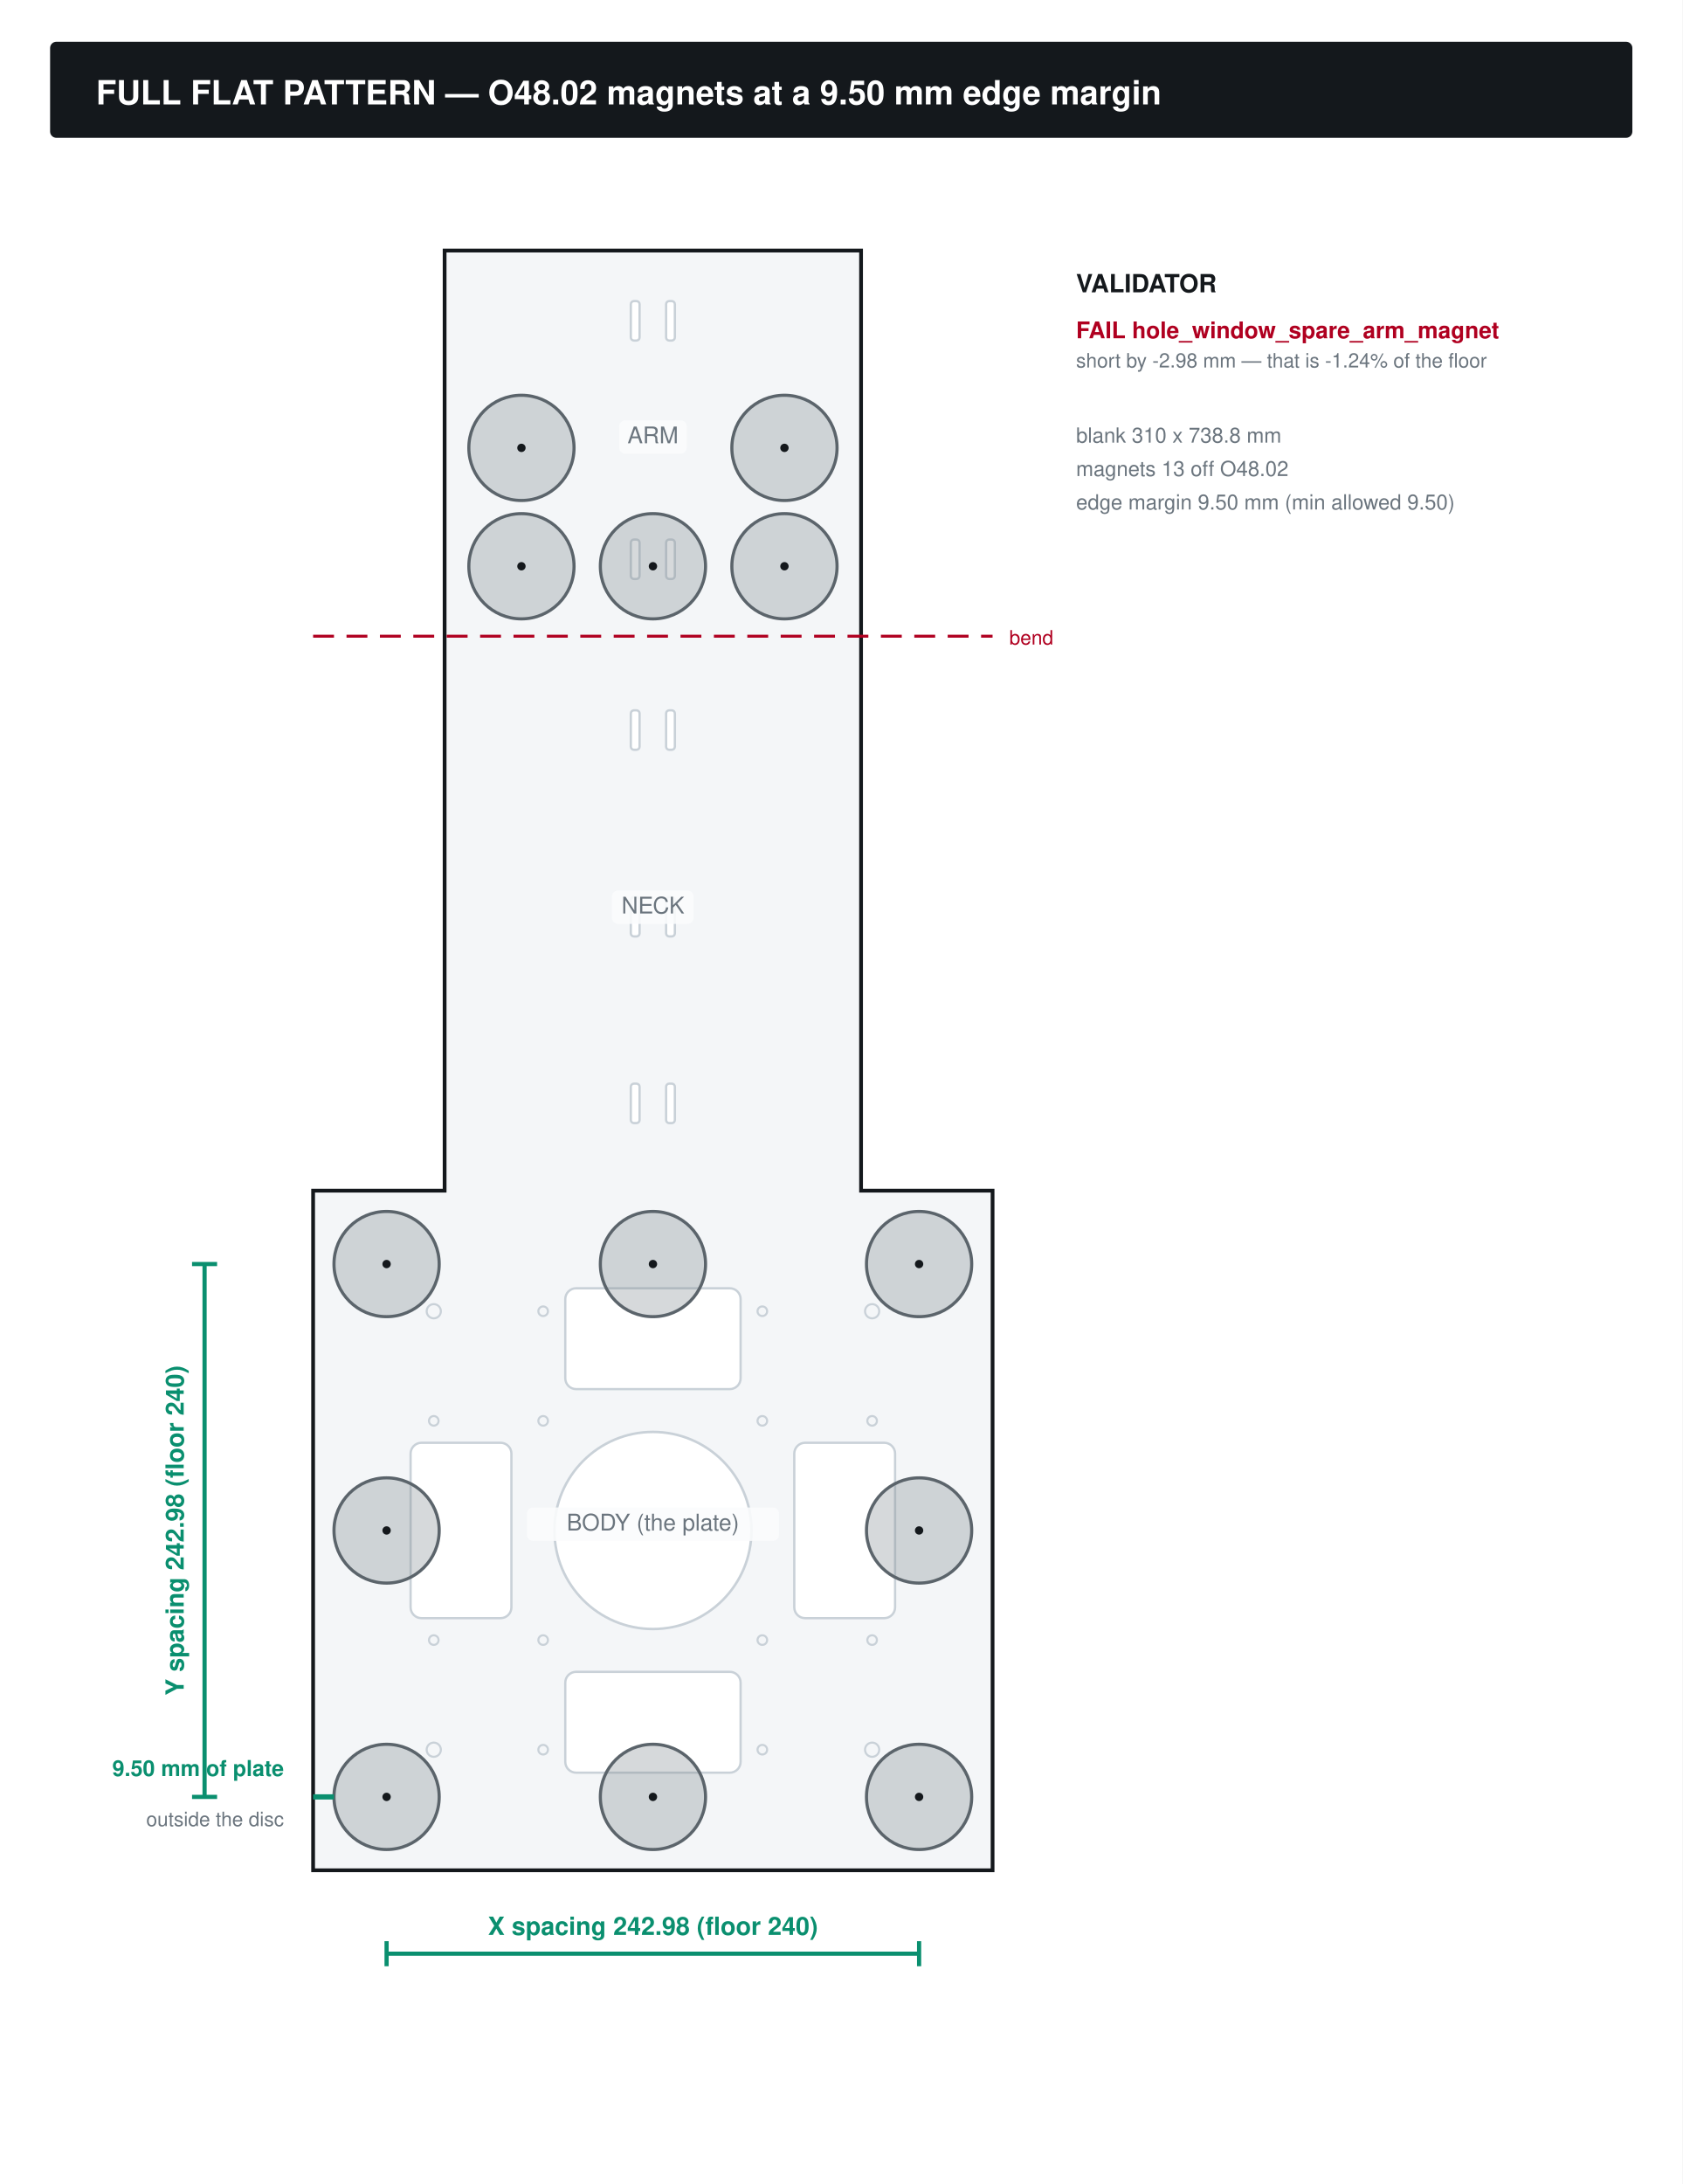
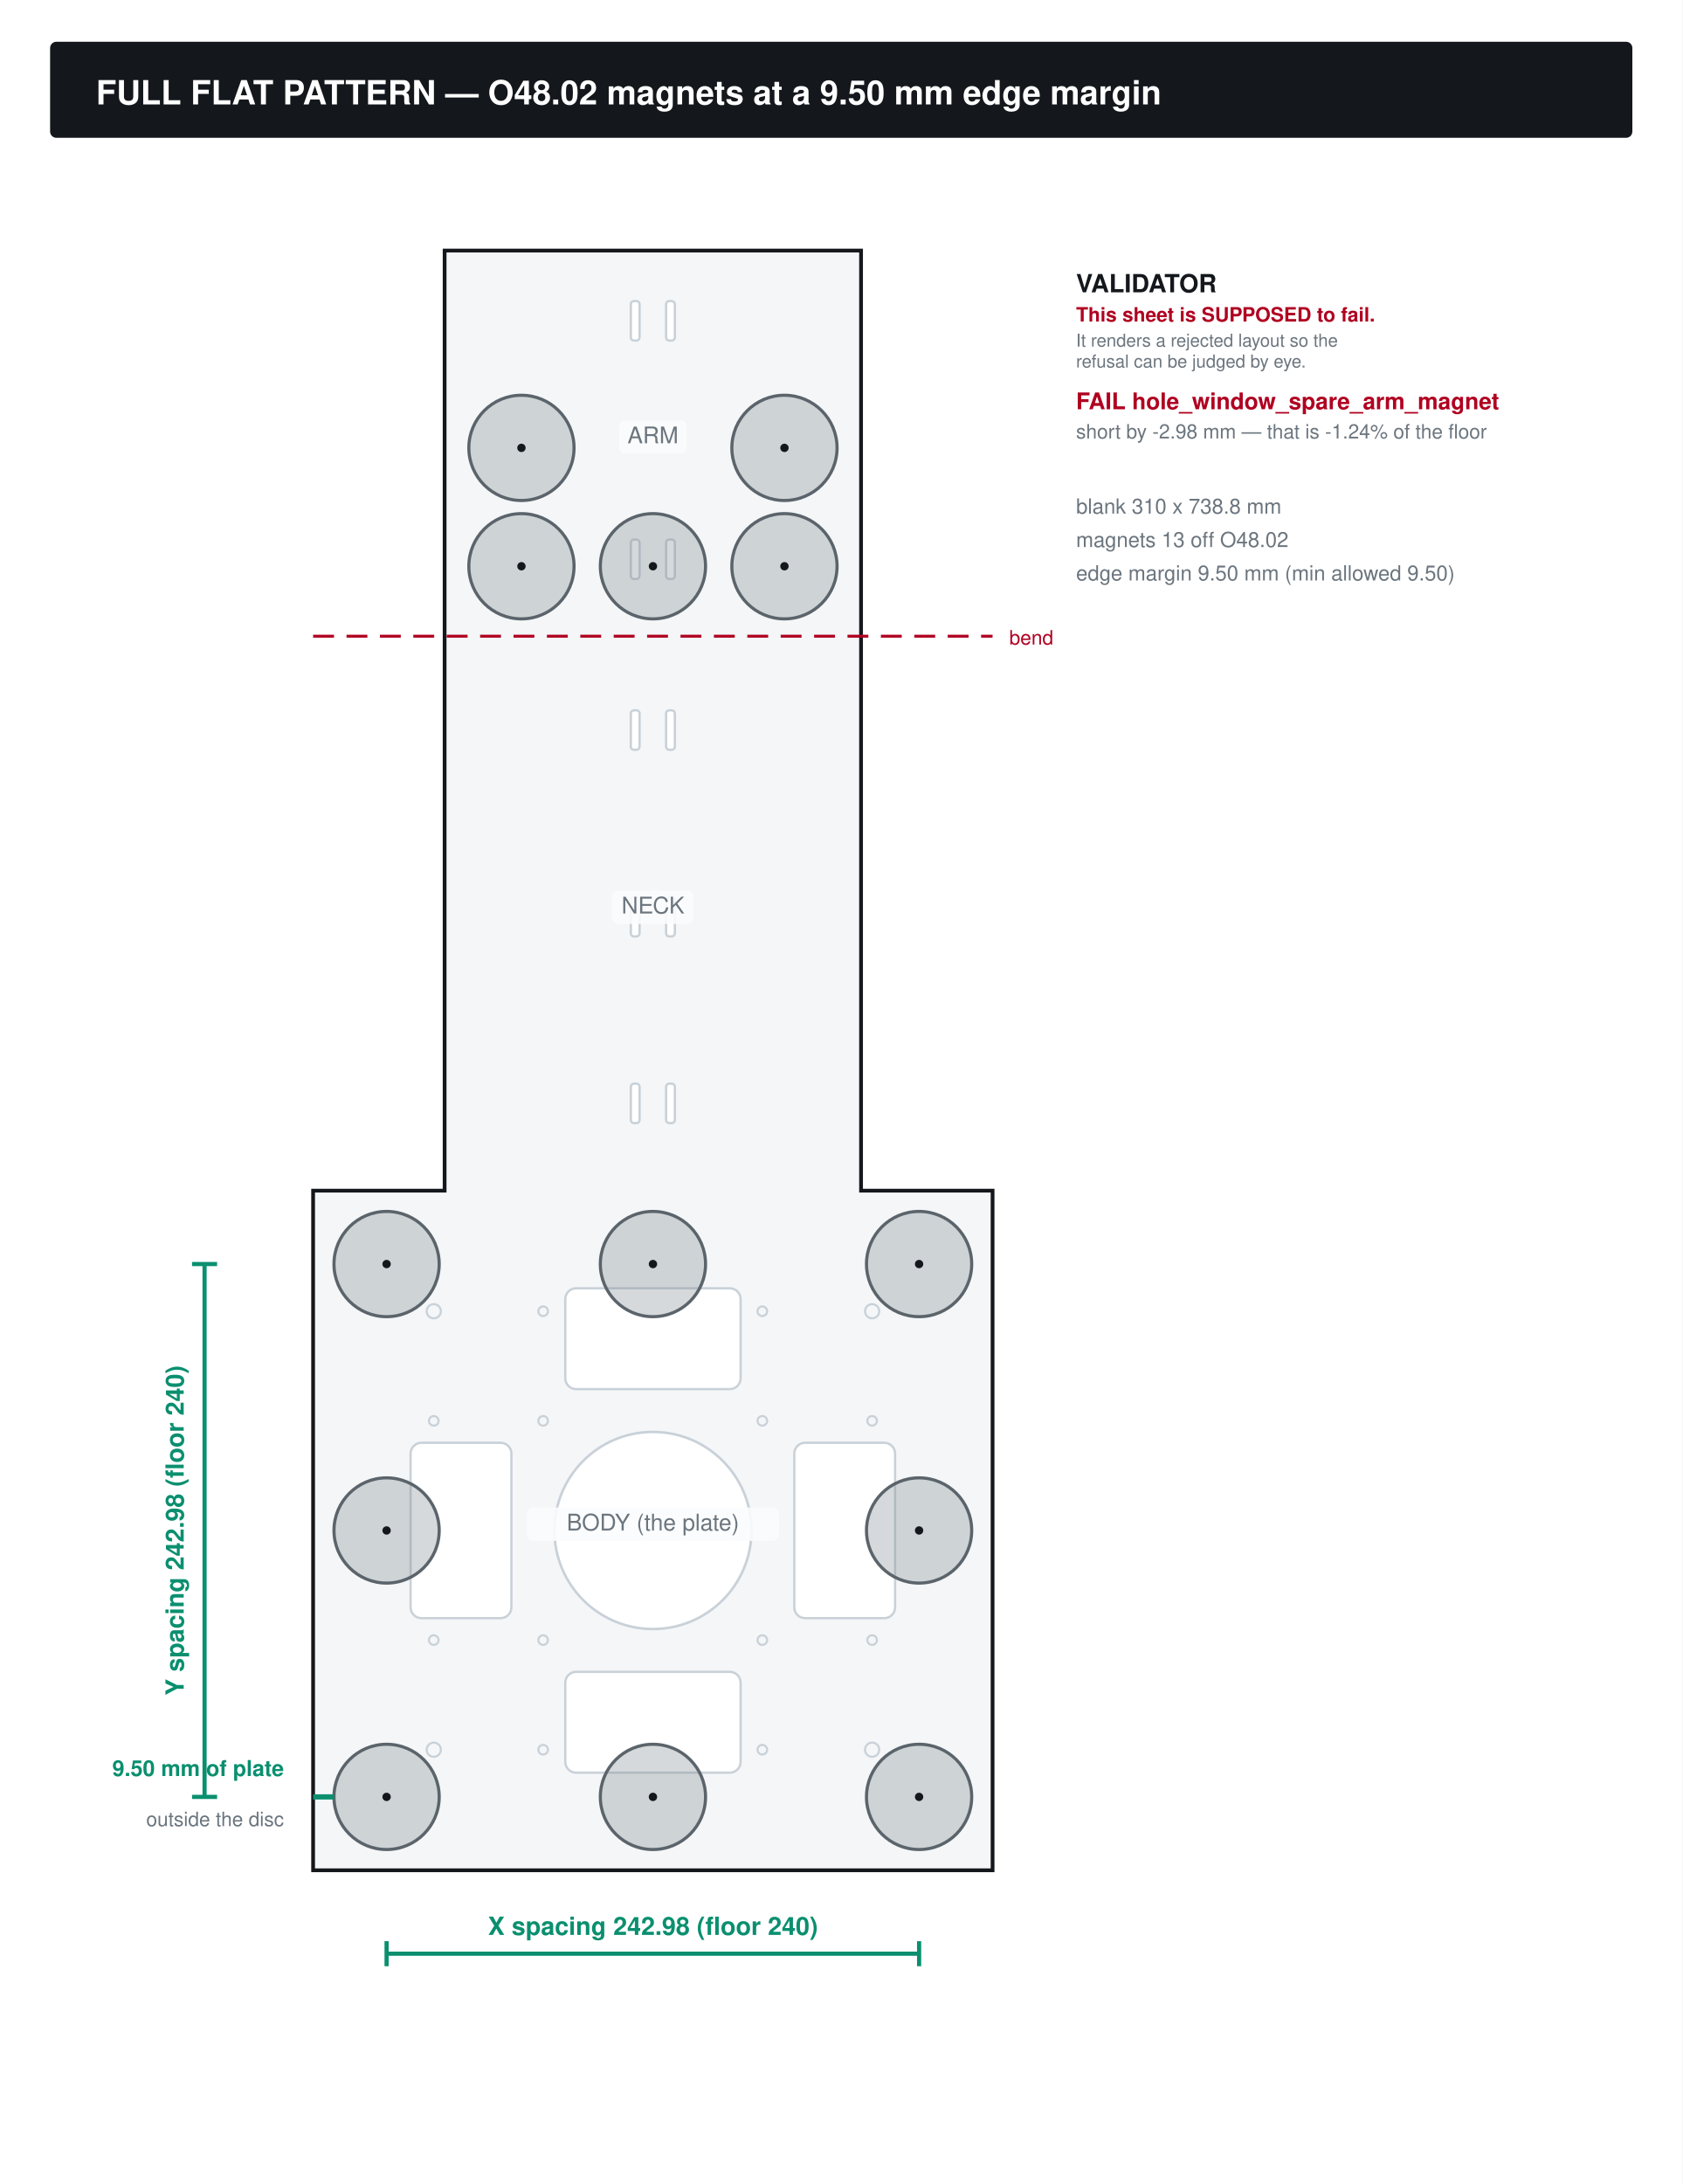
<svg xmlns="http://www.w3.org/2000/svg" width="806" height="1046" viewBox="0 0 806 1046">
  <rect width="806" height="1046" fill="#fff" />
  <rect x="24" y="20" width="758" height="46" fill="#14181c" rx="3" />
  <text x="46.0" y="50.0" font-family="Helvetica,Arial,sans-serif" font-size="16" text-anchor="start" fill="#fff" font-weight="bold">FULL FLAT PATTERN — O48.02 magnets at a 9.50 mm edge margin</text>
  <polygon points="150.00,895.75 475.50,895.75 475.50,570.25 412.50,570.25 412.50,120.00 213.00,120.00 213.00,570.25 150.00,570.25" fill="#f4f6f8" stroke="#14181c" stroke-width="1.8" />
  <line x1="150.0" y1="304.7" x2="475.5" y2="304.7" stroke="#b00020" stroke-width="1.4" stroke-dasharray="10 6" />
  <text x="483.5" y="308.7" font-family="Helvetica,Arial,sans-serif" font-size="9.5" text-anchor="start" fill="#b00020" font-weight="normal">bend</text>
  <circle cx="312.8" cy="733.0" r="47.2" fill="#fff" stroke="#c9d1d8" stroke-width="1.2" />
  <rect x="270.8" y="617.0" width="84.0" height="48.3" rx="5.2" fill="#fff" stroke="#c9d1d8" stroke-width="1.1" />
  <rect x="270.8" y="800.7" width="84.0" height="48.3" rx="5.2" fill="#fff" stroke="#c9d1d8" stroke-width="1.1" />
  <rect x="196.7" y="691.0" width="48.3" height="84.0" rx="5.2" fill="#fff" stroke="#c9d1d8" stroke-width="1.1" />
  <rect x="380.5" y="691.0" width="48.3" height="84.0" rx="5.2" fill="#fff" stroke="#c9d1d8" stroke-width="1.1" />
  <rect x="302.2" y="519.0" width="4.2" height="18.9" rx="1.5" fill="#fff" stroke="#c9d1d8" stroke-width="1.1" />
  <rect x="319.1" y="519.0" width="4.2" height="18.9" rx="1.5" fill="#fff" stroke="#c9d1d8" stroke-width="1.1" />
  <rect x="302.2" y="429.6" width="4.2" height="18.9" rx="1.5" fill="#fff" stroke="#c9d1d8" stroke-width="1.1" />
  <rect x="319.1" y="429.6" width="4.2" height="18.9" rx="1.5" fill="#fff" stroke="#c9d1d8" stroke-width="1.1" />
  <rect x="302.2" y="340.2" width="4.2" height="18.9" rx="1.5" fill="#fff" stroke="#c9d1d8" stroke-width="1.1" />
  <rect x="319.1" y="340.2" width="4.2" height="18.9" rx="1.5" fill="#fff" stroke="#c9d1d8" stroke-width="1.1" />
  <rect x="302.2" y="258.4" width="4.2" height="18.9" rx="1.5" fill="#fff" stroke="#c9d1d8" stroke-width="1.1" />
  <rect x="319.1" y="258.4" width="4.2" height="18.9" rx="1.5" fill="#fff" stroke="#c9d1d8" stroke-width="1.1" />
  <rect x="302.2" y="144.2" width="4.2" height="18.9" rx="1.5" fill="#fff" stroke="#c9d1d8" stroke-width="1.1" />
  <rect x="319.1" y="144.2" width="4.2" height="18.9" rx="1.5" fill="#fff" stroke="#c9d1d8" stroke-width="1.1" />
  <circle cx="260.2" cy="785.5" r="2.3" fill="none" stroke="#c9d1d8" stroke-width="1" />
  <circle cx="260.2" cy="680.5" r="2.3" fill="none" stroke="#c9d1d8" stroke-width="1" />
  <circle cx="365.2" cy="785.5" r="2.3" fill="none" stroke="#c9d1d8" stroke-width="1" />
  <circle cx="365.2" cy="680.5" r="2.3" fill="none" stroke="#c9d1d8" stroke-width="1" />
  <circle cx="207.8" cy="785.5" r="2.3" fill="none" stroke="#c9d1d8" stroke-width="1" />
  <circle cx="207.8" cy="680.5" r="2.3" fill="none" stroke="#c9d1d8" stroke-width="1" />
  <circle cx="417.8" cy="785.5" r="2.3" fill="none" stroke="#c9d1d8" stroke-width="1" />
  <circle cx="417.8" cy="680.5" r="2.3" fill="none" stroke="#c9d1d8" stroke-width="1" />
  <circle cx="260.2" cy="838.0" r="2.3" fill="none" stroke="#c9d1d8" stroke-width="1" />
  <circle cx="260.2" cy="628.0" r="2.3" fill="none" stroke="#c9d1d8" stroke-width="1" />
  <circle cx="365.2" cy="838.0" r="2.3" fill="none" stroke="#c9d1d8" stroke-width="1" />
  <circle cx="365.2" cy="628.0" r="2.3" fill="none" stroke="#c9d1d8" stroke-width="1" />
  <circle cx="207.8" cy="838.0" r="3.4" fill="none" stroke="#c9d1d8" stroke-width="1" />
  <circle cx="207.8" cy="628.0" r="3.4" fill="none" stroke="#c9d1d8" stroke-width="1" />
  <circle cx="417.8" cy="838.0" r="3.4" fill="none" stroke="#c9d1d8" stroke-width="1" />
  <circle cx="417.8" cy="628.0" r="3.4" fill="none" stroke="#c9d1d8" stroke-width="1" />
  <circle cx="185.2" cy="860.6" r="25.2" fill="#7d868d" fill-opacity="0.32" stroke="#5b646b" stroke-width="1.5" />
  <circle cx="185.2" cy="860.6" r="2" fill="#14181c" />
  <circle cx="185.2" cy="605.4" r="25.2" fill="#7d868d" fill-opacity="0.32" stroke="#5b646b" stroke-width="1.5" />
  <circle cx="185.2" cy="605.4" r="2" fill="#14181c" />
  <circle cx="440.3" cy="860.6" r="25.2" fill="#7d868d" fill-opacity="0.32" stroke="#5b646b" stroke-width="1.5" />
  <circle cx="440.3" cy="860.6" r="2" fill="#14181c" />
  <circle cx="440.3" cy="605.4" r="25.2" fill="#7d868d" fill-opacity="0.32" stroke="#5b646b" stroke-width="1.5" />
  <circle cx="440.3" cy="605.4" r="2" fill="#14181c" />
  <circle cx="312.8" cy="271.2" r="25.2" fill="#7d868d" fill-opacity="0.32" stroke="#5b646b" stroke-width="1.5" />
  <circle cx="312.8" cy="271.2" r="2" fill="#14181c" />
  <circle cx="249.8" cy="271.2" r="25.2" fill="#7d868d" fill-opacity="0.32" stroke="#5b646b" stroke-width="1.5" />
  <circle cx="249.8" cy="271.2" r="2" fill="#14181c" />
  <circle cx="375.8" cy="271.2" r="25.2" fill="#7d868d" fill-opacity="0.32" stroke="#5b646b" stroke-width="1.5" />
  <circle cx="375.8" cy="271.2" r="2" fill="#14181c" />
  <circle cx="249.8" cy="214.5" r="25.2" fill="#7d868d" fill-opacity="0.32" stroke="#5b646b" stroke-width="1.5" />
  <circle cx="249.8" cy="214.5" r="2" fill="#14181c" />
  <circle cx="375.8" cy="214.5" r="25.2" fill="#7d868d" fill-opacity="0.32" stroke="#5b646b" stroke-width="1.5" />
  <circle cx="375.8" cy="214.5" r="2" fill="#14181c" />
  <circle cx="312.8" cy="860.6" r="25.2" fill="#7d868d" fill-opacity="0.32" stroke="#5b646b" stroke-width="1.5" />
  <circle cx="312.8" cy="860.6" r="2" fill="#14181c" />
  <circle cx="312.8" cy="605.4" r="25.2" fill="#7d868d" fill-opacity="0.32" stroke="#5b646b" stroke-width="1.5" />
  <circle cx="312.8" cy="605.4" r="2" fill="#14181c" />
  <circle cx="185.2" cy="733.0" r="25.2" fill="#7d868d" fill-opacity="0.32" stroke="#5b646b" stroke-width="1.5" />
  <circle cx="185.2" cy="733.0" r="2" fill="#14181c" />
  <circle cx="440.3" cy="733.0" r="25.2" fill="#7d868d" fill-opacity="0.32" stroke="#5b646b" stroke-width="1.5" />
  <circle cx="440.3" cy="733.0" r="2" fill="#14181c" />
  <line x1="185.2" y1="935.7" x2="440.3" y2="935.7" stroke="#0a8f6f" stroke-width="2" />
  <line x1="185.2" y1="929.7" x2="185.2" y2="941.7" stroke="#0a8f6f" stroke-width="2" />
  <line x1="440.3" y1="929.7" x2="440.3" y2="941.7" stroke="#0a8f6f" stroke-width="2" />
  <text x="312.8" y="926.7" font-family="Helvetica,Arial,sans-serif" font-size="12" text-anchor="middle" fill="#0a8f6f" font-weight="bold">X spacing 242.98  (floor 240)</text>
  <line x1="98.0" y1="605.4" x2="98.0" y2="860.6" stroke="#0a8f6f" stroke-width="2" />
  <line x1="92.0" y1="605.4" x2="104.0" y2="605.4" stroke="#0a8f6f" stroke-width="2" />
  <line x1="92.0" y1="860.6" x2="104.0" y2="860.6" stroke="#0a8f6f" stroke-width="2" />
  <text x="88.0" y="733.0" font-family="Helvetica,Arial,sans-serif" font-size="12" text-anchor="middle" fill="#0a8f6f" font-weight="bold" transform="rotate(-90.0 88.0 733.0)">Y spacing 242.98  (floor 240)</text>
  <line x1="150.0" y1="860.6" x2="160.0" y2="860.6" stroke="#0a8f6f" stroke-width="2.5" />
  <text x="136.0" y="850.6" font-family="Helvetica,Arial,sans-serif" font-size="10.5" text-anchor="end" fill="#0a8f6f" font-weight="bold">9.50 mm of plate</text>
  <text x="136.0" y="874.6" font-family="Helvetica,Arial,sans-serif" font-size="9.5" text-anchor="end" fill="#6b757e" font-weight="normal">outside the disc</text>
  <rect x="296.6" y="201.3" width="32.4" height="16" rx="3" fill="#fbfcfd" fill-opacity="0.88" />
  <text x="312.8" y="212.3" font-family="Helvetica,Arial,sans-serif" font-size="11" text-anchor="middle" fill="#6b757e" font-weight="normal">ARM</text>
  <rect x="293.1" y="426.5" width="39.2" height="16" rx="3" fill="#fbfcfd" fill-opacity="0.88" />
  <text x="312.8" y="437.5" font-family="Helvetica,Arial,sans-serif" font-size="11" text-anchor="middle" fill="#6b757e" font-weight="normal">NECK</text>
  <rect x="252.4" y="722.0" width="120.8" height="16" rx="3" fill="#fbfcfd" fill-opacity="0.88" />
  <text x="312.8" y="733.0" font-family="Helvetica,Arial,sans-serif" font-size="11" text-anchor="middle" fill="#6b757e" font-weight="normal">BODY (the plate)</text>
  <text x="515.5" y="140.0" font-family="Helvetica,Arial,sans-serif" font-size="12" text-anchor="start" fill="#14181c" font-weight="bold">VALIDATOR</text>
-   <text x="515.5" y="162.0" font-family="Helvetica,Arial,sans-serif" font-size="11" text-anchor="start" fill="#b00020" font-weight="bold">FAIL  hole_window_spare_arm_magnet</text>
-   <text x="515.5" y="176.0" font-family="Helvetica,Arial,sans-serif" font-size="9.5" text-anchor="start" fill="#6b757e" font-weight="normal">short by -2.98 mm — that is -1.24% of the floor</text>
-   <text x="515.5" y="212.0" font-family="Helvetica,Arial,sans-serif" font-size="10" text-anchor="start" fill="#6b757e" font-weight="normal">blank 310 x 738.8 mm</text>
-   <text x="515.5" y="228.0" font-family="Helvetica,Arial,sans-serif" font-size="10" text-anchor="start" fill="#6b757e" font-weight="normal">magnets 13 off O48.02</text>
-   <text x="515.5" y="244.0" font-family="Helvetica,Arial,sans-serif" font-size="10" text-anchor="start" fill="#6b757e" font-weight="normal">edge margin 9.50 mm (min allowed 9.50)</text>
+   <text x="515.5" y="154.0" font-family="Helvetica,Arial,sans-serif" font-size="9.5" text-anchor="start" fill="#b00020" font-weight="bold">This sheet is SUPPOSED to fail.</text>
+   <text x="515.5" y="166.0" font-family="Helvetica,Arial,sans-serif" font-size="8.5" text-anchor="start" fill="#6b757e" font-weight="normal">It renders a rejected layout so the</text>
+   <text x="515.5" y="176.0" font-family="Helvetica,Arial,sans-serif" font-size="8.5" text-anchor="start" fill="#6b757e" font-weight="normal">refusal can be judged by eye.</text>
+   <text x="515.5" y="196.0" font-family="Helvetica,Arial,sans-serif" font-size="11" text-anchor="start" fill="#b00020" font-weight="bold">FAIL  hole_window_spare_arm_magnet</text>
+   <text x="515.5" y="210.0" font-family="Helvetica,Arial,sans-serif" font-size="9.5" text-anchor="start" fill="#6b757e" font-weight="normal">short by -2.98 mm — that is -1.24% of the floor</text>
+   <text x="515.5" y="246.0" font-family="Helvetica,Arial,sans-serif" font-size="10" text-anchor="start" fill="#6b757e" font-weight="normal">blank 310 x 738.8 mm</text>
+   <text x="515.5" y="262.0" font-family="Helvetica,Arial,sans-serif" font-size="10" text-anchor="start" fill="#6b757e" font-weight="normal">magnets 13 off O48.02</text>
+   <text x="515.5" y="278.0" font-family="Helvetica,Arial,sans-serif" font-size="10" text-anchor="start" fill="#6b757e" font-weight="normal">edge margin 9.50 mm (min allowed 9.50)</text>
</svg>
